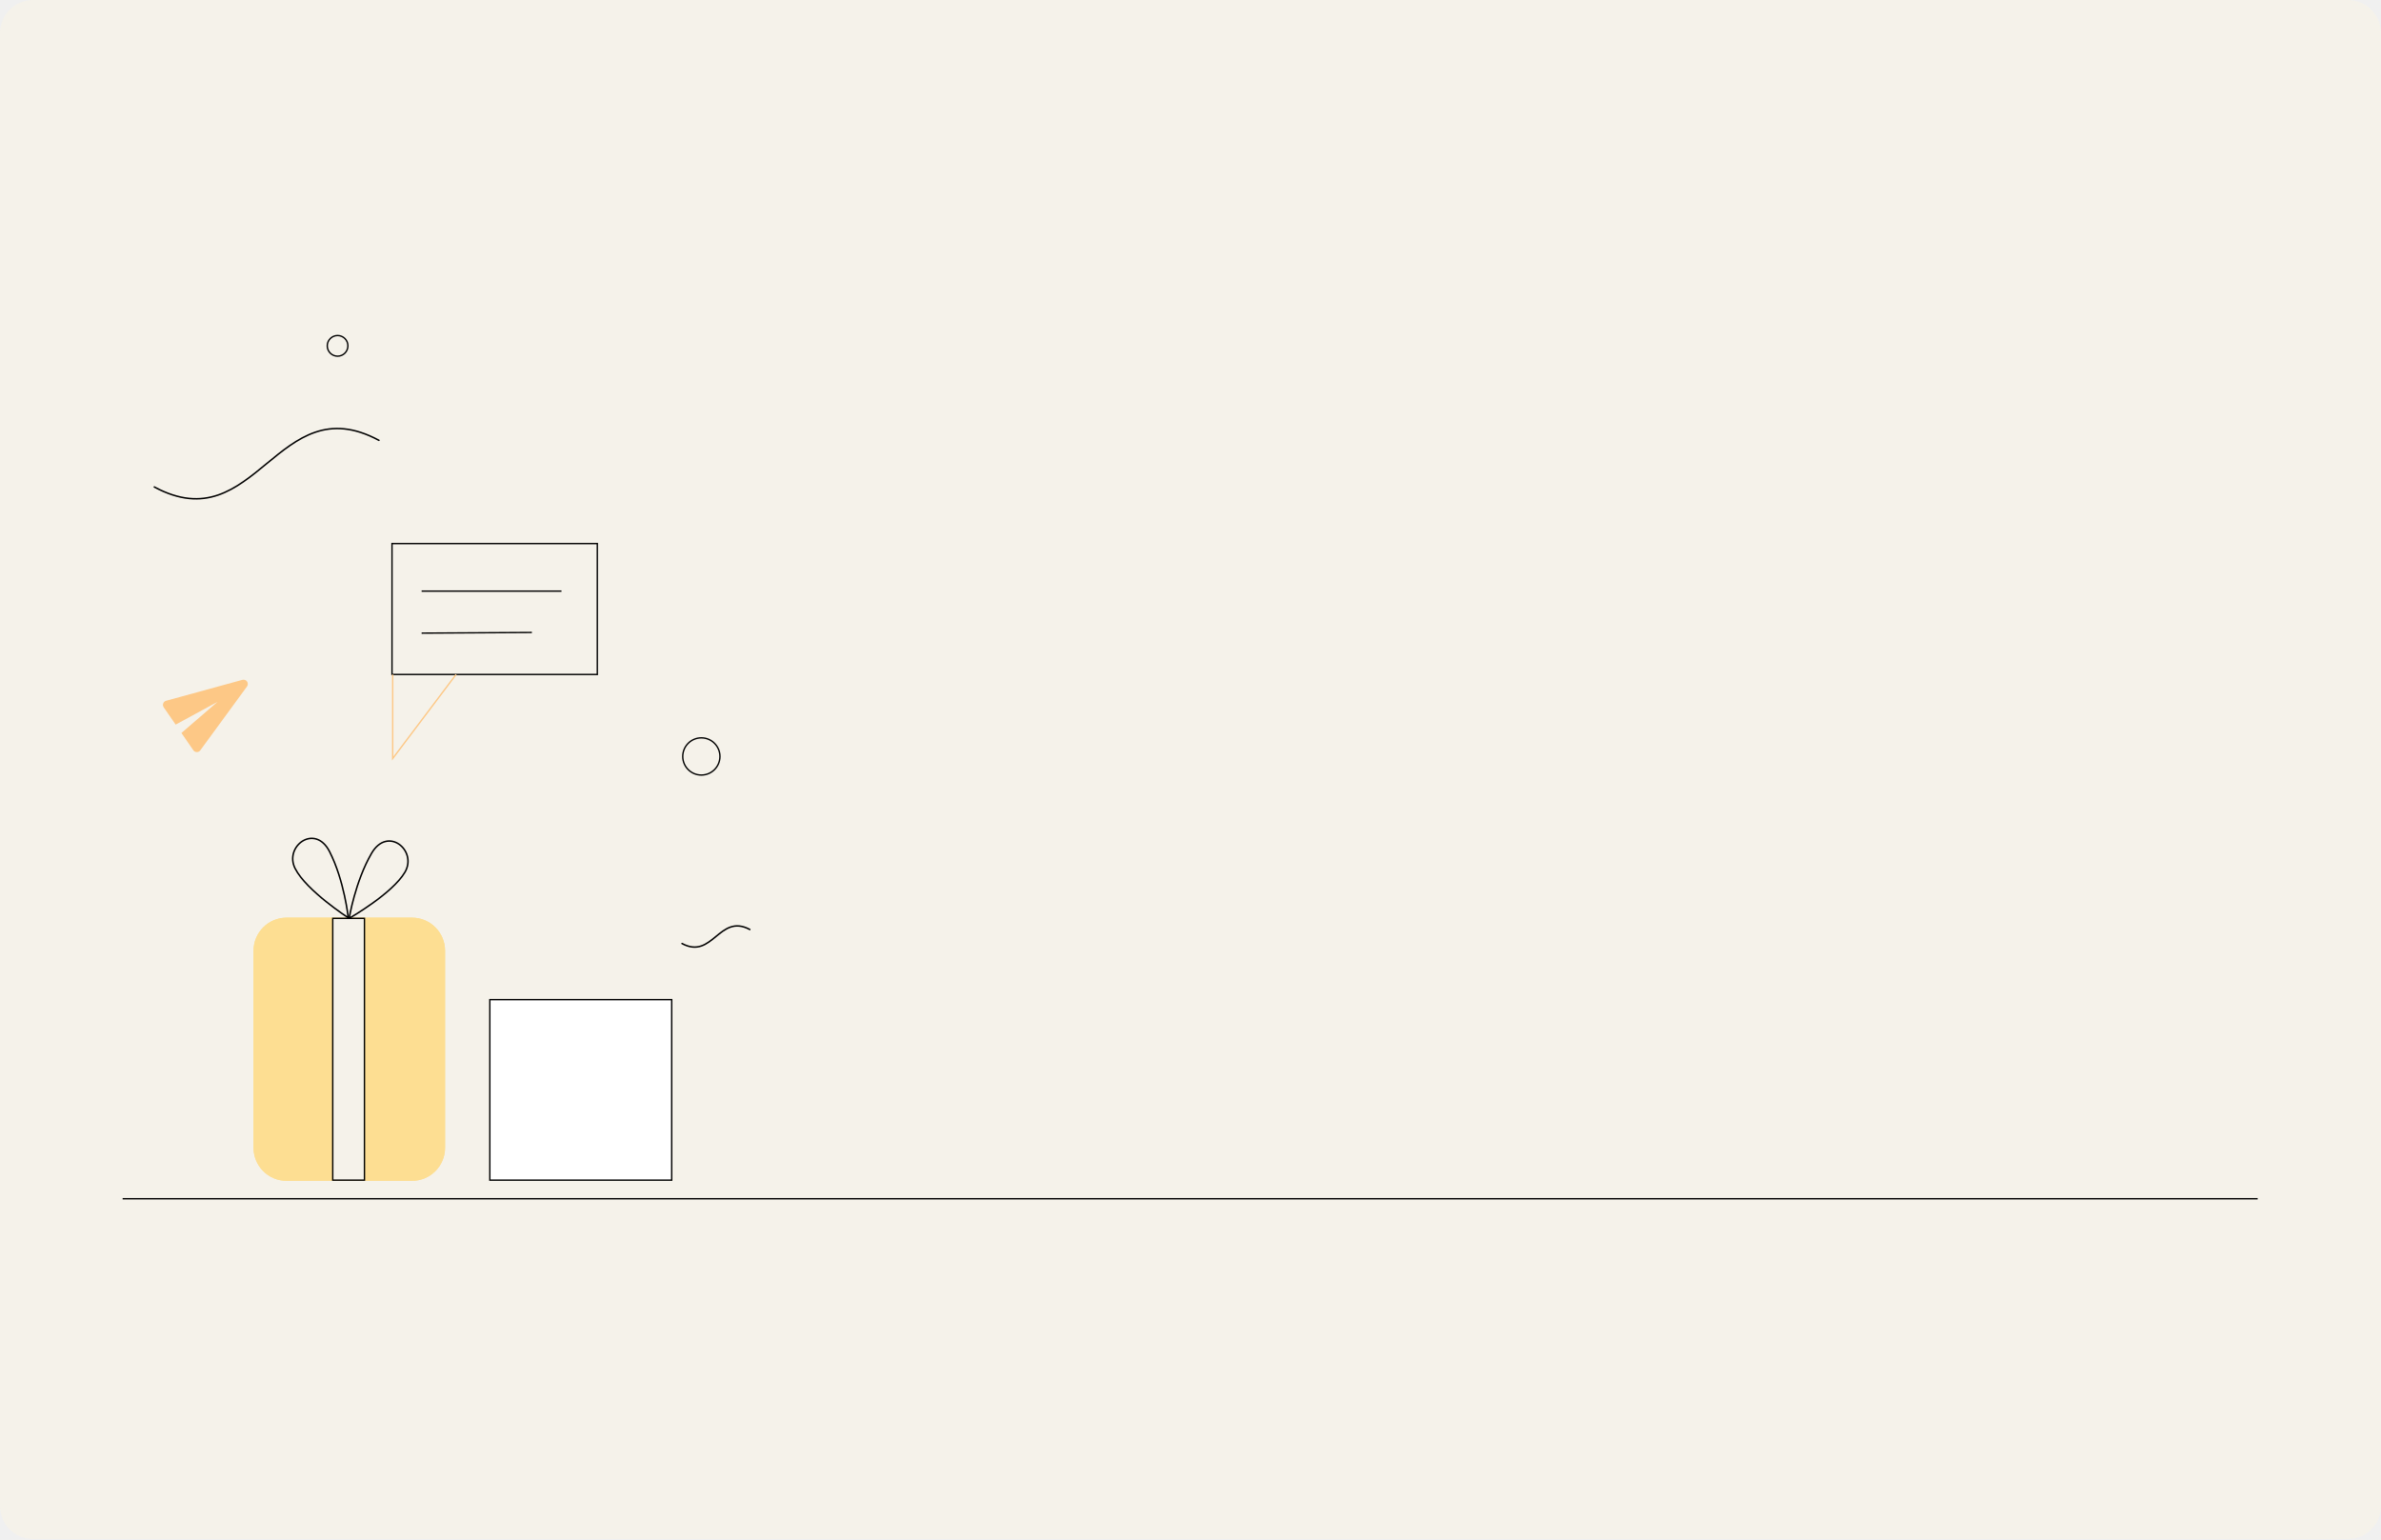
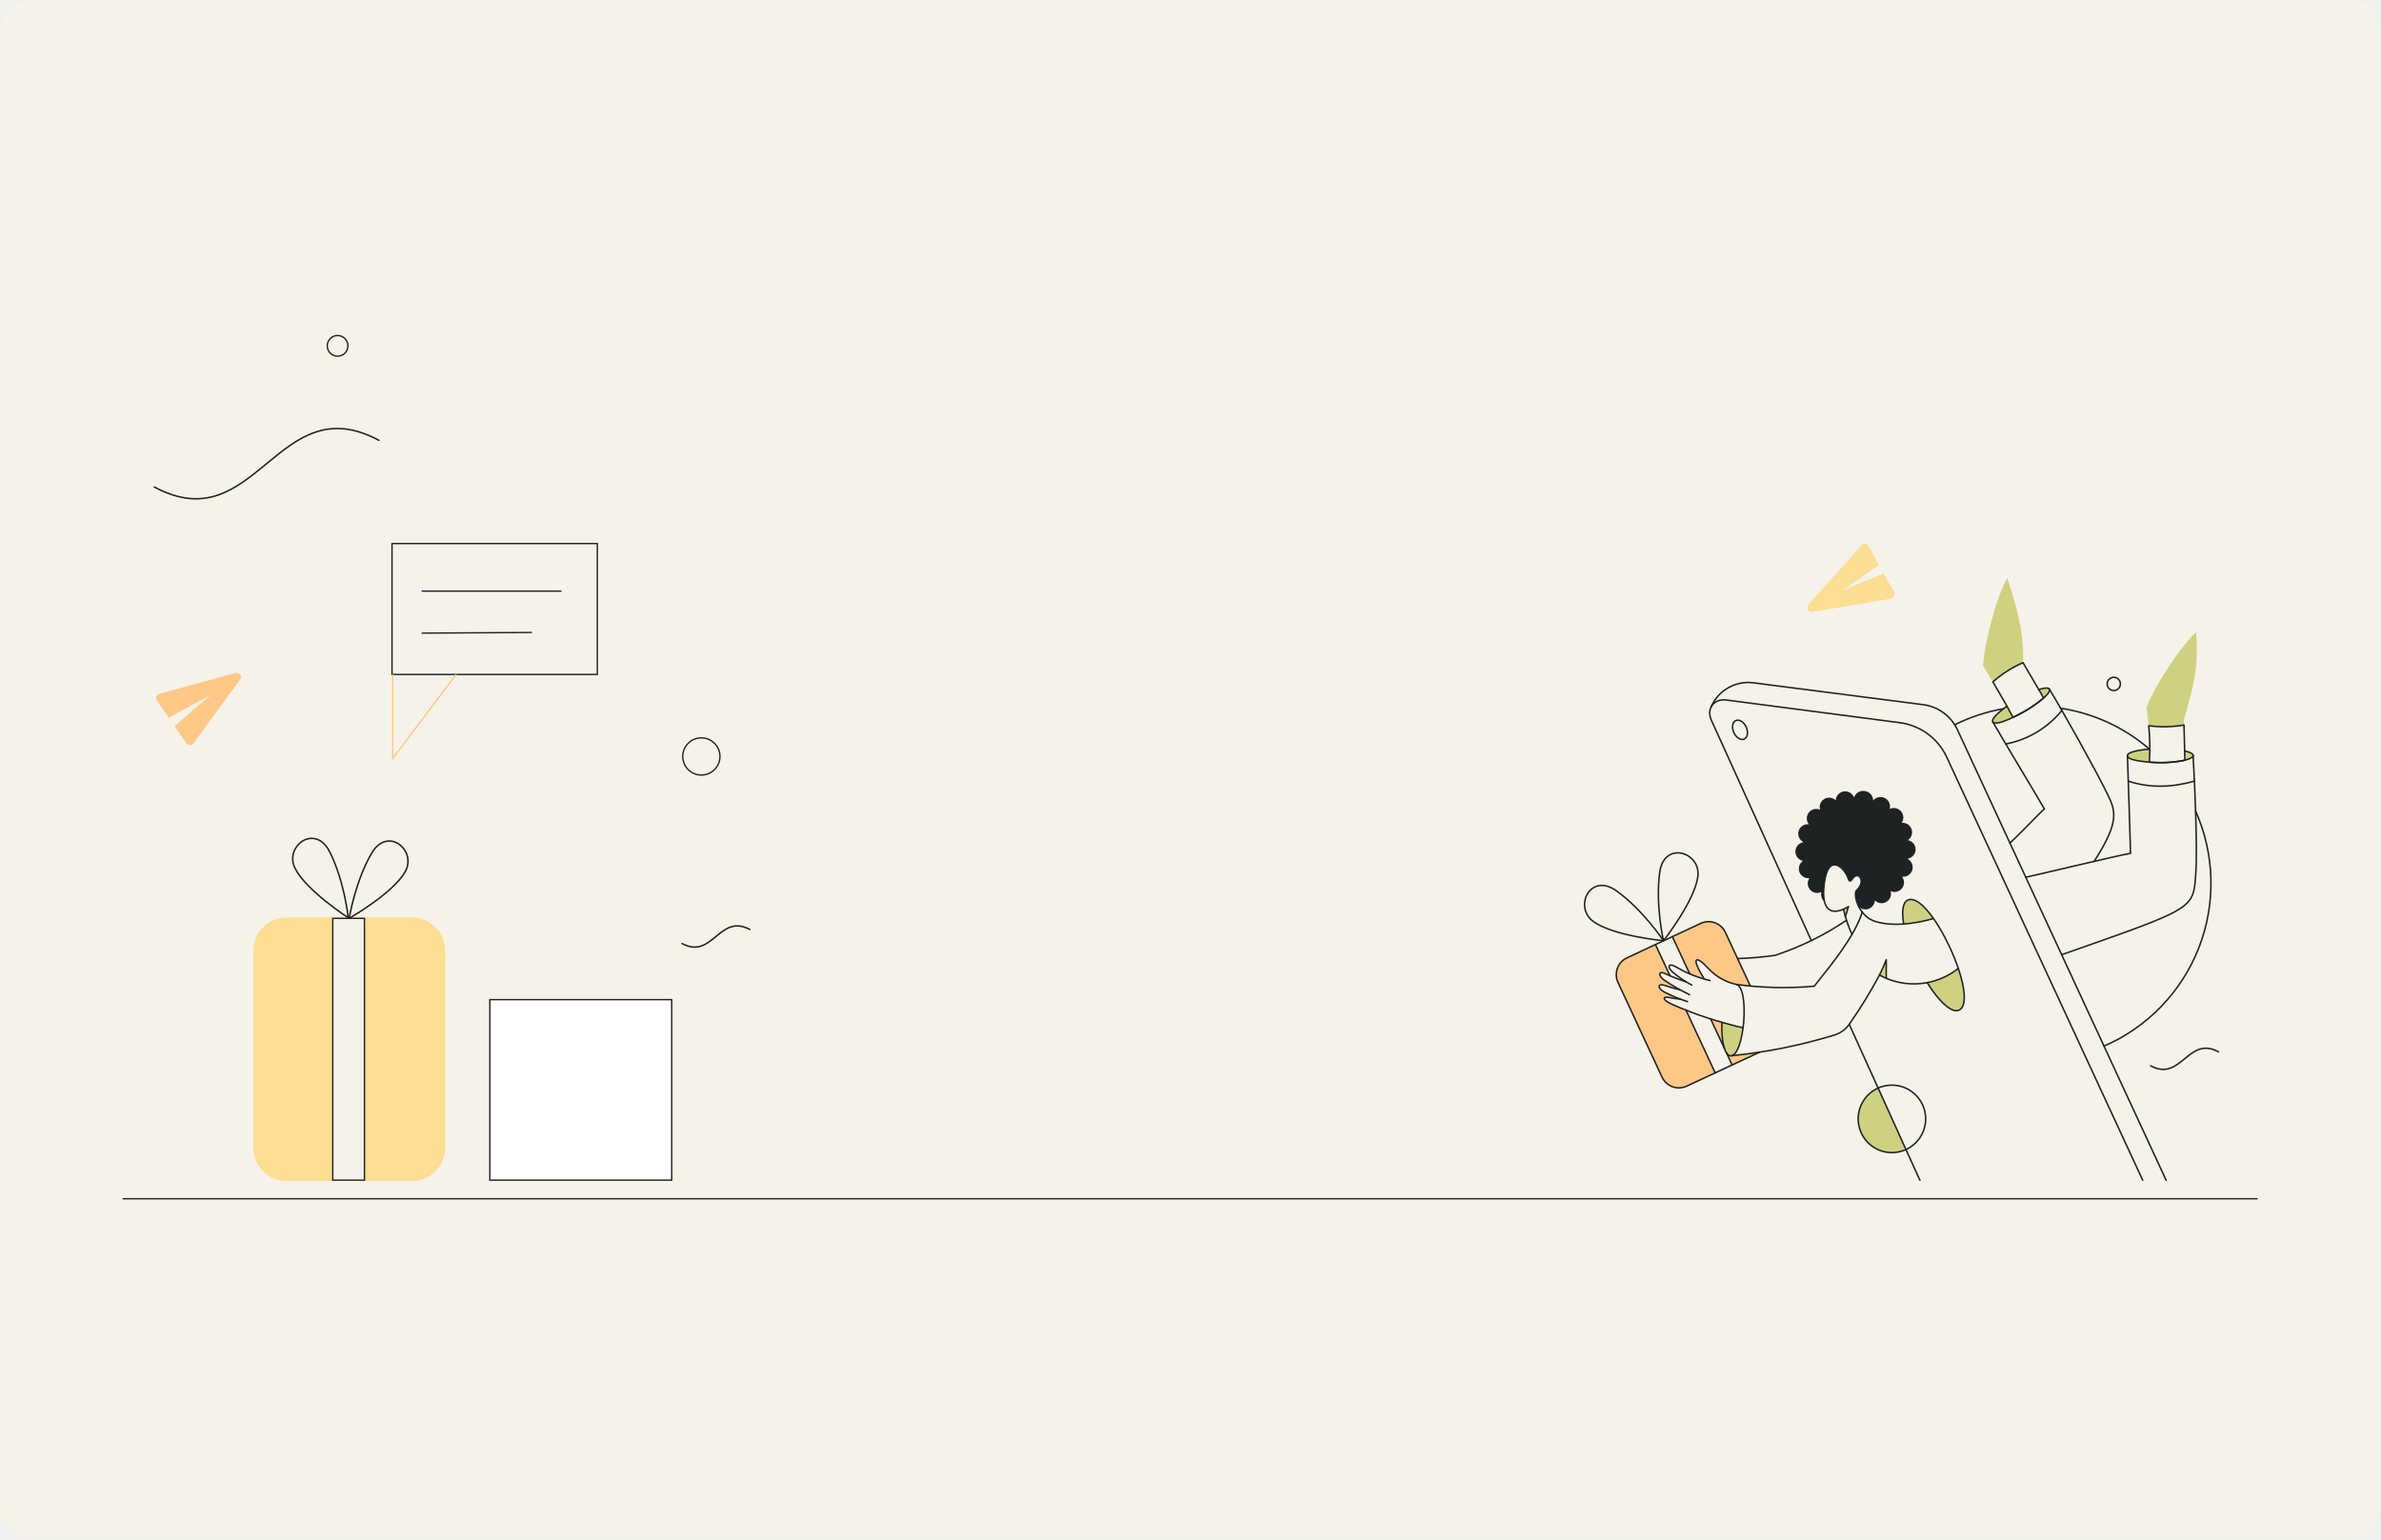
<svg xmlns="http://www.w3.org/2000/svg" width="1728" height="1117" viewBox="0 0 1728 1117" fill="none">
  <rect width="1728" height="1117" rx="24" fill="#F5F2EA" />
-   <path d="M89 870H1638.5" stroke="black" />
+   <path d="M89 870H1638.5" stroke="#1F2223" />
  <rect x="184" y="666" width="139" height="191" rx="24" fill="#FDDE92" />
  <rect x="184" y="666" width="139" height="191" rx="24" fill="#FDDE92" />
-   <rect x="355.5" y="725.5" width="132" height="131" fill="white" stroke="black" />
-   <rect x="284.5" y="394.5" width="149" height="95" stroke="black" />
+   <rect x="355.5" y="725.5" width="132" height="131" fill="white" stroke="#1F2223" />
+   <rect x="284.5" y="394.5" width="149" height="95" stroke="#1F2223" />
  <path d="M285 489.5V550.5L331 489.5" stroke="#FDC886" />
-   <path d="M306 459.5L386 459.012" stroke="black" />
-   <path d="M306 429H407.5" stroke="black" />
-   <circle cx="509" cy="549" r="13.5" stroke="black" />
-   <circle cx="245" cy="251" r="7.5" stroke="black" />
-   <path d="M112 353.431C185.775 393.106 201.233 279.894 275 319.569" stroke="black" stroke-width="1.1" stroke-linecap="round" stroke-linejoin="round" />
-   <path d="M127.481 525.892L157.884 509.37L131.665 531.967L140.307 544.507C140.59 544.914 140.966 545.248 141.404 545.479C141.843 545.711 142.33 545.834 142.826 545.839C143.322 545.844 143.811 545.729 144.254 545.506C144.696 545.282 145.079 544.956 145.369 544.554L179.266 498.215C179.639 497.695 179.842 497.073 179.848 496.433C179.854 495.794 179.663 495.168 179.301 494.642C178.938 494.115 178.422 493.713 177.822 493.49C177.223 493.267 176.569 493.235 175.951 493.398L120.54 508.584C120.064 508.712 119.625 508.951 119.26 509.284C118.895 509.616 118.616 510.031 118.444 510.493C118.273 510.956 118.214 511.453 118.274 511.942C118.334 512.432 118.511 512.9 118.789 513.308L127.481 525.892Z" fill="#FDC886" />
-   <path d="M252.767 666.091C252.767 666.091 222.417 646.487 214.196 630.346C205.975 614.204 228.642 597.315 239.201 618.096C249.933 639.201 252.767 666.091 252.767 666.091Z" stroke="black" stroke-width="1.1" stroke-linecap="round" stroke-linejoin="round" />
-   <path d="M495 684.789C517.256 696.747 521.92 662.625 544.174 674.583" stroke="black" stroke-width="1.1" stroke-linecap="round" stroke-linejoin="round" />
-   <path d="M253.414 666.478C253.414 666.478 284.797 648.616 293.922 632.93C303.046 617.244 281.334 599.184 269.661 619.298C257.744 639.791 253.414 666.478 253.414 666.478Z" stroke="black" stroke-width="1.1" stroke-linecap="round" stroke-linejoin="round" />
-   <rect x="241.5" y="666.5" width="23" height="190" fill="#F5F2EA" stroke="black" />
+   <path d="M306 459.5L386 459.012" stroke="#1F2223" />
+   <path d="M306 429H407.5" stroke="#1F2223" />
+   <circle cx="509" cy="549" r="13.5" stroke="#1F2223" />
+   <circle cx="245" cy="251" r="7.5" stroke="#1F2223" />
+   <path d="M112 353.431C185.775 393.106 201.233 279.894 275 319.569" stroke="#1F2223" stroke-width="1.1" stroke-linecap="round" stroke-linejoin="round" />
+   <path d="M122.48 520.892L152.883 504.37L126.665 526.967L135.306 539.507C135.589 539.914 135.965 540.248 136.404 540.479C136.842 540.711 137.329 540.834 137.825 540.839C138.321 540.844 138.811 540.729 139.253 540.506C139.696 540.282 140.078 539.956 140.369 539.554L174.265 493.215C174.638 492.695 174.841 492.073 174.847 491.433C174.854 490.794 174.662 490.168 174.3 489.641C173.937 489.115 173.421 488.713 172.821 488.49C172.222 488.267 171.568 488.235 170.95 488.398L115.54 503.584C115.063 503.711 114.624 503.951 114.259 504.284C113.895 504.616 113.615 505.031 113.443 505.493C113.272 505.956 113.214 506.453 113.274 506.942C113.333 507.432 113.51 507.9 113.788 508.308L122.48 520.892Z" fill="#FDC886" />
+   <path d="M252.766 666.091C252.766 666.091 222.417 646.487 214.196 630.346C205.974 614.204 228.642 597.315 239.2 618.096C249.932 639.201 252.766 666.091 252.766 666.091Z" stroke="#1F2223" stroke-width="1.1" stroke-linecap="round" stroke-linejoin="round" />
+   <path d="M495 684.789C517.256 696.747 521.92 662.625 544.174 674.583" stroke="#1F2223" stroke-width="1.1" stroke-linecap="round" stroke-linejoin="round" />
+   <path d="M253.415 666.478C253.415 666.478 284.798 648.616 293.922 632.93C303.047 617.244 281.335 599.184 269.662 619.298C257.744 639.791 253.415 666.478 253.415 666.478Z" stroke="#1F2223" stroke-width="1.1" stroke-linecap="round" stroke-linejoin="round" />
+   <rect x="241.5" y="666.5" width="23" height="190" fill="#F5F2EA" stroke="#1F2223" />
+   <g clip-path="url(#clip0_803_2819)">
+     <path d="M1252.26 676.722C1251.51 675.116 1250.46 673.672 1249.15 672.474C1247.85 671.276 1246.32 670.348 1244.65 669.745C1242.99 669.14 1241.22 668.868 1239.45 668.948C1237.68 669.028 1235.95 669.459 1234.34 670.212L1213.75 679.815L1226.31 706.788C1229.57 708.237 1232.94 709.454 1236.38 710.433C1226.72 694.966 1230.23 692.288 1240.39 703.369C1250.17 714.037 1262.23 714.938 1270.36 715.699L1252.26 676.722Z" fill="#FDC886" />
+     <path d="M1249.67 741.916C1247.04 741.144 1244.25 740.298 1241.46 739.423L1251.52 761.031C1249.83 754.81 1249.21 748.346 1249.67 741.916Z" fill="#FDC886" />
+     <path d="M1256.78 766.158C1255.41 766.743 1253.97 765.652 1253.09 764.309L1257.11 772.899L1277.1 763.57C1271.37 764.36 1260.15 765.74 1256.78 766.158Z" fill="#FDC886" />
+     <path d="M1223.49 733.013C1219.52 731.443 1215.46 729.827 1211.63 727.934C1206.46 725.395 1206.77 722.763 1211.81 723.963C1213.66 724.379 1215.83 724.656 1219.38 725.115C1215.32 723.606 1211.35 721.832 1207.52 719.806C1202.3 716.853 1203.32 713.434 1208.3 715.237C1209.64 715.745 1212.74 716.712 1216.34 717.636L1215.78 716.481C1212.94 714.863 1210.18 713.091 1207.52 711.174C1202.72 707.478 1204.1 704.246 1208.81 706.739C1209.51 707.109 1210.57 707.57 1211.86 708.125L1201.33 685.501L1180.79 695.105C1179.18 695.851 1177.74 696.905 1176.54 698.21C1175.34 699.515 1174.41 701.044 1173.81 702.708C1173.2 704.373 1172.93 706.142 1173.01 707.911C1173.09 709.68 1173.52 711.415 1174.28 713.019L1206.23 781.724C1206.97 783.331 1208.03 784.774 1209.33 785.972C1210.64 787.168 1212.17 788.096 1213.83 788.701C1215.5 789.306 1217.26 789.576 1219.03 789.495C1220.8 789.415 1222.54 788.988 1224.14 788.234L1244.73 778.629L1223.49 733.013Z" fill="#FDC886" />
+     <path d="M1366.95 416.403L1335.04 429.795L1363.39 409.939L1356.05 396.596C1355.81 396.163 1355.47 395.793 1355.06 395.519C1354.65 395.244 1354.17 395.073 1353.68 395.019C1353.19 394.964 1352.69 395.029 1352.23 395.207C1351.76 395.385 1351.35 395.672 1351.02 396.042L1312.65 438.752C1312.23 439.232 1311.96 439.83 1311.89 440.466C1311.82 441.101 1311.95 441.743 1312.26 442.304C1312.57 442.864 1313.04 443.316 1313.61 443.597C1314.19 443.879 1314.84 443.976 1315.47 443.877L1372.12 434.32C1372.61 434.24 1373.07 434.045 1373.46 433.751C1373.86 433.457 1374.18 433.073 1374.4 432.63C1374.61 432.187 1374.72 431.698 1374.71 431.205C1374.7 430.712 1374.57 430.228 1374.34 429.795L1366.95 416.403Z" fill="#FDC886" />
+     <path d="M1384.5 653.265C1380.9 654.93 1380.06 661.483 1381.58 670.581C1388.88 669.993 1396.1 668.679 1403.14 666.657C1395.99 657.053 1388.7 651.326 1384.5 653.265Z" fill="#CFD181" />
+     <path d="M1421.29 702.808C1414.69 708.042 1406.93 711.624 1398.67 713.257C1407.35 727.154 1416.58 735.557 1421.71 733.156C1426.83 730.789 1426.37 718.37 1421.29 702.808Z" fill="#CFD181" />
+     <path d="M1593.75 458.928C1582.34 468.762 1561.66 501.592 1557.82 513.457C1558.52 519.182 1559.07 523.245 1559.44 526.708C1567.94 527.844 1576.57 527.673 1585.02 526.2L1584.93 522.414C1594.81 490.142 1595.18 476.288 1593.75 458.928Z" fill="#CFD181" />
+     <path d="M1456.71 419.45C1448.49 434.179 1439.9 467.978 1439.21 483.308C1441.66 487.23 1444.01 491.109 1446.27 494.943C1452.79 489.142 1460.2 484.419 1468.21 480.951C1468.35 472.361 1469.5 457.016 1456.71 419.45Z" fill="#CFD181" />
+     <path d="M1249.67 741.916C1249.03 755.259 1251.66 765.973 1255.77 766.294C1259.66 766.62 1263.57 757.753 1265.14 745.748C1259.88 744.925 1254.71 743.642 1249.67 741.916Z" fill="#CFD181" />
+     <path d="M1362.98 789.658C1360.05 790.985 1357.41 792.878 1355.2 795.228C1353 797.575 1351.29 800.336 1350.15 803.347C1349.02 806.36 1348.49 809.565 1348.6 812.782C1348.7 815.997 1349.44 819.164 1350.77 822.094C1352.09 825.025 1353.99 827.666 1356.33 829.868C1358.68 832.069 1361.44 833.785 1364.45 834.917C1367.47 836.052 1370.67 836.582 1373.89 836.477C1377.1 836.373 1380.27 835.634 1383.2 834.307L1362.98 789.658Z" fill="#CFD181" />
+     <path d="M1585.53 545.04L1585.67 551.781C1593.75 549.791 1593.56 546.887 1585.53 545.04Z" fill="#CFD181" />
+     <path d="M1446.23 523.846C1447.26 525.636 1453.24 524.215 1460.91 520.706C1459.57 518.074 1458.09 515.36 1456.57 512.534C1449.5 517.472 1445.18 522.035 1446.23 523.846Z" fill="#CFD181" />
+     <path d="M1487.32 500.114C1486.63 498.914 1483.72 499.142 1479.61 500.484L1483.16 506.578C1486.4 503.669 1488.01 501.315 1487.32 500.114Z" fill="#CFD181" />
+     <path d="M1368.8 696.529C1367.59 700.393 1365.98 704.123 1364 707.656L1368.94 710.013L1368.8 696.529Z" fill="#CFD181" />
+     <path d="M1341.55 657.977L1339.34 664.995L1337.86 659.916L1341.55 657.977Z" fill="#CFD181" />
+     <path d="M1543.97 548.411C1543.97 550.627 1550.62 552.473 1559.86 553.166C1559.99 549.426 1560.04 546.333 1560.09 543.655C1550.71 544.301 1543.97 546.194 1543.97 548.411Z" fill="#CFD181" />
+     <path d="M1593.47 588.717C1600.39 604.268 1604.16 621.038 1604.56 638.056C1604.96 655.073 1601.98 672.003 1595.79 687.861C1589.6 703.717 1580.33 718.192 1568.51 730.442C1556.7 742.691 1542.56 752.477 1526.94 759.23" stroke="#1F2223" stroke-width="1.1" stroke-linecap="round" stroke-linejoin="round" />
+     <path d="M1495.49 514.011C1519.44 517.659 1541.87 528.017 1560.18 543.886" stroke="#1F2223" stroke-width="1.1" stroke-linecap="round" stroke-linejoin="round" />
+     <path d="M1418.62 526.016C1429.79 520.428 1441.72 516.509 1454.03 514.383" stroke="#1F2223" stroke-width="1.1" stroke-linecap="round" stroke-linejoin="round" />
+     <path d="M1342.06 743.394L1393.41 856.7" stroke="#1F2223" stroke-width="1.1" stroke-linecap="round" stroke-linejoin="round" />
+     <path d="M1314.54 682.631L1242.1 522.876C1238.18 514.371 1243.72 506.855 1253 508.053L1378.77 524.489C1386.08 525.447 1393.03 528.234 1398.98 532.592C1404.93 536.951 1409.68 542.74 1412.79 549.424L1555.09 856.605" stroke="#1F2223" stroke-width="1.1" stroke-linecap="round" stroke-linejoin="round" />
+     <path d="M1340.07 667.911C1324.05 678.719 1306.62 687.278 1288.27 693.343C1279.27 694.636 1270.21 695.421 1261.12 695.698" stroke="#1F2223" stroke-width="1.1" stroke-linecap="round" stroke-linejoin="round" />
+     <path d="M1270.31 715.646L1252.2 676.676C1250.69 673.439 1247.95 670.934 1244.59 669.714C1241.24 668.494 1237.53 668.657 1234.29 670.166L1180.79 695.144C1177.55 696.657 1175.04 699.394 1173.82 702.752C1172.6 706.113 1172.76 709.818 1174.27 713.058L1206.23 781.763C1207.74 785 1210.48 787.505 1213.84 788.725C1217.19 789.945 1220.9 789.782 1224.14 788.273L1277.1 763.57" stroke="#1F2223" stroke-width="1.1" stroke-linecap="round" stroke-linejoin="round" />
+     <path d="M1207.29 682.724C1207.29 682.724 1171.31 679.414 1156.54 668.919C1141.78 658.424 1154.04 632.955 1173.03 646.478C1192.32 660.208 1207.29 682.724 1207.29 682.724Z" stroke="#1F2223" stroke-width="1.1" stroke-linecap="round" stroke-linejoin="round" />
+     <path d="M1207.25 682.724C1207.25 682.724 1229.62 654.378 1232.18 636.413C1234.74 618.448 1207.83 609.87 1204.57 632.897C1201.23 656.366 1207.25 682.724 1207.25 682.724Z" stroke="#1F2223" stroke-width="1.1" stroke-linecap="round" stroke-linejoin="round" />
+     <path d="M1339.27 665.233L1341.55 657.943C1341.55 657.943 1320 672.579 1323.96 641.088C1326.81 618.489 1338.64 629.424 1341.38 637.737C1342.02 639.681 1342.8 640.296 1344.78 637.348C1348.33 632.083 1354.88 639.144 1347.23 646.398C1345.76 647.793 1346.32 658.157 1355.12 665.699C1360.71 670.491 1378.02 673.825 1403.09 666.671" stroke="#1F2223" stroke-width="1.1" stroke-linecap="round" stroke-linejoin="round" />
+     <path d="M1337.86 659.916C1339.3 666.137 1341.36 672.199 1344 678.014" stroke="#1F2223" stroke-width="1.1" stroke-linecap="round" stroke-linejoin="round" />
+     <path d="M1351.53 661.901C1345.94 679.769 1329.5 699.622 1316.62 715.784C1297.84 717.395 1278.94 716.96 1260.25 714.489" stroke="#1F2223" stroke-width="1.1" stroke-linecap="round" stroke-linejoin="round" />
+     <path d="M1421.29 702.808C1413.29 709.165 1403.58 713.019 1393.39 713.884C1383.2 714.749 1372.98 712.586 1364.02 707.668C1357.53 719.828 1350.32 731.586 1342.43 742.883C1339.82 746.815 1335.94 749.731 1331.44 751.145C1307.09 758.625 1282.05 763.667 1256.69 766.197" stroke="#1F2223" stroke-width="1.1" stroke-linecap="round" stroke-linejoin="round" />
+     <path d="M1398.67 713.245C1407.35 727.142 1416.58 735.525 1421.71 733.144C1437.6 725.774 1400.63 645.819 1384.5 653.265C1380.9 654.93 1380.06 661.483 1381.58 670.581" stroke="#1F2223" stroke-width="1.1" stroke-linecap="round" stroke-linejoin="round" />
+     <path d="M1543.97 548.41C1544.44 562.631 1546.19 614.02 1546.19 619.33C1538.07 620.577 1473.93 635.997 1470.29 636.644" stroke="#1F2223" stroke-width="1.1" stroke-linecap="round" stroke-linejoin="round" />
+     <path d="M1496.42 692.835C1593.8 658.572 1591.66 660.19 1593.62 633.458C1594.86 616.421 1592.83 567.571 1591.63 548.364" stroke="#1F2223" stroke-width="1.1" stroke-linecap="round" stroke-linejoin="round" />
+     <path d="M1446.23 523.846C1453.24 536.219 1481.22 582.484 1483.72 587.147C1481.05 589.133 1468.81 602.386 1458.69 611.897" stroke="#1F2223" stroke-width="1.1" stroke-linecap="round" stroke-linejoin="round" />
+     <path d="M1519.83 625.101C1538.9 595.596 1535.2 588.26 1529.3 575.974C1521.67 560.096 1496.52 515.119 1487.2 499.976" stroke="#1F2223" stroke-width="1.1" stroke-linecap="round" stroke-linejoin="round" />
+     <path d="M1241.81 513.11C1244.31 507.254 1248.65 502.373 1254.18 499.204C1259.7 496.035 1266.11 494.75 1272.43 495.543L1395.75 511.426C1401.1 512.111 1406.18 514.14 1410.52 517.322C1414.87 520.504 1418.34 524.735 1420.6 529.622L1572.09 856.612" stroke="#1F2223" stroke-width="1.1" stroke-linecap="round" stroke-linejoin="round" />
+     <path d="M1267.27 527.585C1268.97 531.279 1268.38 535.203 1265.93 536.358C1263.48 537.512 1260.07 535.434 1258.36 531.741C1256.65 528.047 1257.24 524.103 1259.7 522.968C1262.15 521.834 1265.57 523.892 1267.27 527.585Z" stroke="#1F2223" stroke-width="1.1" stroke-linecap="round" stroke-linejoin="round" />
+     <path d="M1544.62 566.925C1560.21 572.045 1576.17 571.542 1592.6 566.925" stroke="#1F2223" stroke-width="1.1" stroke-linecap="round" stroke-linejoin="round" />
+     <path d="M1455.68 539.954C1471.7 536.899 1486.12 528.275 1496.4 515.608" stroke="#1F2223" stroke-width="1.1" stroke-linecap="round" stroke-linejoin="round" />
+     <path d="M1366.95 416.403L1335.04 429.795L1363.39 409.939L1356.05 396.596C1355.81 396.163 1355.47 395.793 1355.06 395.519C1354.65 395.244 1354.17 395.073 1353.68 395.019C1353.19 394.964 1352.69 395.029 1352.23 395.207C1351.76 395.385 1351.35 395.672 1351.02 396.042L1312.65 438.752C1312.23 439.232 1311.96 439.83 1311.89 440.466C1311.82 441.101 1311.95 441.743 1312.26 442.304C1312.57 442.864 1313.04 443.316 1313.61 443.597C1314.19 443.879 1314.84 443.976 1315.47 443.877L1372.12 434.32C1372.61 434.24 1373.07 434.045 1373.46 433.751C1373.86 433.457 1374.18 433.073 1374.4 432.63C1374.61 432.187 1374.72 431.698 1374.71 431.205C1374.7 430.712 1374.57 430.228 1374.34 429.795L1366.95 416.403Z" fill="#FDDE92" />
+     <path d="M1560.87 773.545C1583.13 785.503 1587.79 751.381 1610.04 763.339" stroke="#1F2223" stroke-width="1.1" stroke-linecap="round" stroke-linejoin="round" />
+     <path d="M1241.04 711.629C1232.18 709.554 1223.69 706.13 1215.88 701.471C1211.17 698.886 1209.4 701.486 1213.98 705.534C1218.23 709.133 1222.84 712.278 1227.74 714.909" stroke="#1F2223" stroke-width="1.1" stroke-linecap="round" stroke-linejoin="round" />
+     <path d="M1223.53 712.504C1218.54 710.907 1213.65 708.995 1208.89 706.778C1204.15 704.273 1202.76 707.507 1207.6 711.211C1213.48 715.215 1219.65 718.768 1226.07 721.832" stroke="#1F2223" stroke-width="1.1" stroke-linecap="round" stroke-linejoin="round" />
+     <path d="M1219.06 718.323C1215.44 717.483 1211.86 716.45 1208.35 715.23C1203.38 713.369 1202.35 716.834 1207.56 719.801C1213.08 722.666 1218.82 725.059 1224.74 726.957" stroke="#1F2223" stroke-width="1.1" stroke-linecap="round" stroke-linejoin="round" />
+     <path d="M1265.14 745.748C1263.85 746.164 1241.18 739.933 1227.83 734.76C1222.49 732.682 1216.9 730.595 1211.68 728.019C1206.42 725.424 1206.73 722.829 1211.81 724.002C1213.66 724.427 1215.83 724.695 1219.39 725.157" stroke="#1F2223" stroke-width="1.1" stroke-linecap="round" stroke-linejoin="round" />
+     <path d="M1249.67 741.916C1249.03 755.259 1251.66 765.961 1255.77 766.294C1266.05 767.127 1270.11 716.175 1259.88 714.399C1252.43 712.737 1245.64 708.912 1240.35 703.408C1230.22 692.339 1227.05 694.728 1236.66 710.195" stroke="#1F2223" stroke-width="1.1" stroke-linecap="round" stroke-linejoin="round" />
+     <path d="M1362.98 789.705C1358.64 791.666 1354.96 794.851 1352.4 798.871C1349.84 802.89 1348.5 807.572 1348.56 812.338C1348.63 817.103 1350.08 821.749 1352.74 825.703C1355.4 829.656 1359.16 832.747 1363.55 834.596C1367.95 836.446 1372.78 836.971 1377.47 836.11C1382.16 835.25 1386.5 833.039 1389.95 829.751C1393.39 826.461 1395.81 822.237 1396.89 817.594C1397.98 812.952 1397.68 808.095 1396.05 803.619C1394.89 800.46 1393.09 797.573 1390.77 795.141C1388.44 792.706 1385.64 790.776 1382.54 789.471C1379.44 788.166 1376.1 787.513 1372.74 787.554C1369.37 787.593 1366.05 788.327 1362.98 789.705Z" stroke="#1F2223" stroke-width="1.1" stroke-linecap="round" stroke-linejoin="round" />
+     <path d="M1479.61 500.484C1483.72 499.145 1486.62 498.919 1487.32 500.114C1489.26 503.429 1475.15 512.75 1471.84 514.779C1467.47 517.452 1448.59 527.94 1446.23 523.846C1445.18 522.035 1449.5 517.474 1456.57 512.534" stroke="#1F2223" stroke-width="1.1" stroke-linecap="round" stroke-linejoin="round" />
+     <path d="M1468.21 480.951C1460.22 484.415 1452.84 489.122 1446.32 494.897C1451.45 503.577 1456.8 512.636 1460.91 520.655C1468.93 516.98 1476.42 512.239 1483.17 506.561L1468.21 480.951Z" stroke="#1F2223" stroke-width="1.1" stroke-linecap="round" stroke-linejoin="round" />
+     <path d="M1585.02 526.2C1576.57 527.673 1567.94 527.844 1559.44 526.708C1560.3 535.502 1560.44 544.35 1559.86 553.166C1568.49 553.887 1577.17 553.406 1585.67 551.735C1585.03 525.95 1585.15 530.564 1585.02 526.2Z" stroke="#1F2223" stroke-width="1.1" stroke-linecap="round" stroke-linejoin="round" />
+     <path d="M1537 500.16C1536.25 500.74 1535.34 501.084 1534.39 501.147C1533.44 501.211 1532.49 500.992 1531.67 500.518C1530.85 500.043 1530.18 499.336 1529.76 498.484C1529.34 497.632 1529.18 496.674 1529.3 495.731C1529.43 494.788 1529.82 493.903 1530.45 493.188C1531.08 492.472 1531.9 491.958 1532.82 491.711C1533.73 491.463 1534.71 491.494 1535.61 491.798C1536.51 492.102 1537.3 492.666 1537.88 493.42C1538.65 494.432 1538.99 495.708 1538.82 496.971C1538.66 498.233 1538 499.379 1537 500.16Z" stroke="#1F2223" stroke-width="1.1" stroke-linecap="round" stroke-linejoin="round" />
+     <path d="M1201.43 685.494L1211.95 708.117" stroke="#1F2223" stroke-width="1.1" stroke-linecap="round" stroke-linejoin="round" />
+     <path d="M1223.54 733.005L1244.78 778.624" stroke="#1F2223" stroke-width="1.1" stroke-linecap="round" stroke-linejoin="round" />
+     <path d="M1213.71 679.769L1226.27 706.732" stroke="#1F2223" stroke-width="1.1" stroke-linecap="round" stroke-linejoin="round" />
+     <path d="M1241.46 739.423L1251.52 761.031" stroke="#1F2223" stroke-width="1.1" stroke-linecap="round" stroke-linejoin="round" />
+     <path d="M1253.09 764.309L1257.06 772.899" stroke="#1F2223" stroke-width="1.1" stroke-linecap="round" stroke-linejoin="round" />
+     <path d="M1560.08 543.655C1556.02 543.934 1542.34 545.426 1544.12 549.054C1545.98 552.828 1564.05 553.497 1568.63 553.484C1586.9 553.438 1600.07 548.413 1585.48 544.994" stroke="#1F2223" stroke-width="1.1" stroke-linecap="round" stroke-linejoin="round" />
+     <path d="M1364.03 707.646C1365.86 704.028 1367.49 700.317 1368.94 696.529V710.056" stroke="#1F2223" stroke-width="1.1" stroke-linecap="round" stroke-linejoin="round" />
+     <path d="M1384.6 609.762C1385.42 609.227 1386.12 608.521 1386.64 607.693C1387.17 606.864 1387.51 605.932 1387.64 604.96C1387.78 603.926 1387.69 602.874 1387.36 601.882C1387.04 600.891 1386.49 599.986 1385.77 599.235C1385.04 598.485 1384.16 597.908 1383.18 597.548C1382.2 597.188 1381.15 597.055 1380.11 597.157C1380.74 596.299 1381.13 595.296 1381.27 594.241C1381.51 592.437 1381.03 590.609 1379.93 589.156C1378.83 587.704 1377.2 586.744 1375.4 586.485C1374.04 586.295 1372.66 586.521 1371.43 587.131C1371.52 586.845 1371.58 586.551 1371.62 586.254C1371.82 584.763 1371.53 583.246 1370.79 581.935C1370.05 580.624 1368.9 579.591 1367.52 578.995C1366.14 578.398 1364.6 578.27 1363.14 578.63C1361.68 578.991 1360.37 579.82 1359.43 580.991C1359.44 579.329 1358.84 577.72 1357.76 576.463C1356.67 575.206 1355.16 574.387 1353.52 574.157L1353.06 574.065C1351.45 573.843 1349.82 574.194 1348.46 575.055C1347.09 575.917 1346.07 577.234 1345.57 578.774C1345.03 577.344 1344.03 576.133 1342.73 575.335C1341.43 574.536 1339.89 574.195 1338.37 574.364C1336.86 574.533 1335.44 575.204 1334.34 576.27C1333.24 577.337 1332.53 578.737 1332.32 580.252C1332.28 580.45 1332.27 580.651 1332.28 580.852C1331.23 579.838 1329.89 579.177 1328.45 578.959C1327.55 578.832 1326.64 578.883 1325.76 579.109C1324.89 579.335 1324.07 579.732 1323.35 580.277C1322.63 580.822 1322.02 581.504 1321.56 582.284C1321.11 583.065 1320.81 583.927 1320.69 584.823C1320.57 585.784 1320.65 586.76 1320.93 587.688C1320.34 587.407 1319.72 587.22 1319.08 587.134C1317.72 586.945 1316.33 587.168 1315.1 587.775C1313.87 588.381 1312.85 589.343 1312.17 590.536C1311.49 591.729 1311.18 593.099 1311.29 594.468C1311.39 595.837 1311.91 597.143 1312.76 598.217C1311.14 598.021 1309.51 598.406 1308.15 599.304C1306.79 600.201 1305.79 601.553 1305.34 603.118C1304.88 604.683 1305 606.359 1305.66 607.846C1306.33 609.334 1307.5 610.536 1308.97 611.239C1307.35 611.455 1305.87 612.238 1304.77 613.449C1303.68 614.66 1303.05 616.219 1303 617.85C1302.95 619.48 1303.48 621.075 1304.5 622.351C1305.52 623.626 1306.95 624.499 1308.56 624.813C1307.39 625.583 1306.49 626.689 1305.98 627.984C1305.46 629.28 1305.35 630.701 1305.66 632.059C1305.97 633.42 1306.69 634.652 1307.72 635.593C1308.74 636.533 1310.04 637.138 1311.42 637.325C1311.98 637.371 1312.55 637.371 1313.12 637.325C1312.54 638.205 1312.16 639.201 1312.01 640.241C1311.77 642.047 1312.25 643.874 1313.35 645.327C1314.44 646.778 1316.07 647.74 1317.87 647.998C1319.25 648.212 1320.65 647.986 1321.89 647.351C1321.55 648.622 1321.58 649.964 1321.99 651.218C1322.39 652.469 1323.14 653.58 1324.15 654.418C1323.28 650.015 1323.25 645.488 1324.06 641.072C1327.25 617.987 1339.3 629.945 1341.65 638.302C1342.21 639.78 1343.18 639.826 1344.88 637.286C1348.44 632.023 1354.95 639.041 1347.33 646.336C1346.55 647.121 1346.18 652.476 1349.28 658.294C1350.28 659.203 1351.54 659.781 1352.88 659.956C1353.82 660.085 1354.78 660.014 1355.7 659.754C1356.61 659.492 1357.46 659.042 1358.2 658.435C1358.93 657.827 1359.53 657.074 1359.96 656.223C1360.39 655.373 1360.63 654.442 1360.68 653.492C1361.58 654.396 1362.72 655.03 1363.96 655.322C1365.21 655.613 1366.51 655.553 1367.72 655.144C1368.93 654.736 1370 653.997 1370.81 653.013C1371.63 652.027 1372.15 650.834 1372.32 649.568C1372.44 648.625 1372.38 647.667 1372.13 646.751C1373.11 647.193 1374.17 647.402 1375.24 647.361C1376.31 647.32 1377.35 647.031 1378.29 646.516C1379.22 646 1380.03 645.274 1380.63 644.392C1381.24 643.512 1381.63 642.501 1381.78 641.442C1381.91 640.53 1381.86 639.602 1381.62 638.713C1381.38 637.823 1380.97 636.992 1380.4 636.271C1382.02 636.475 1383.65 636.098 1385.02 635.204C1386.39 634.31 1387.39 632.959 1387.85 631.391C1388.31 629.826 1388.2 628.145 1387.54 626.655C1386.87 625.163 1385.7 623.956 1384.23 623.251C1385.73 623.059 1387.12 622.382 1388.19 621.323C1389.27 620.264 1389.97 618.881 1390.18 617.387C1390.42 615.64 1389.97 613.868 1388.93 612.446C1387.89 611.023 1386.33 610.061 1384.6 609.762Z" fill="#1F2223" />
+   </g>
+   <defs>
+     <clipPath id="clip0_803_2819">
+       <rect width="486" height="486" fill="white" transform="translate(1137 371)" />
+     </clipPath>
+   </defs>
</svg>
